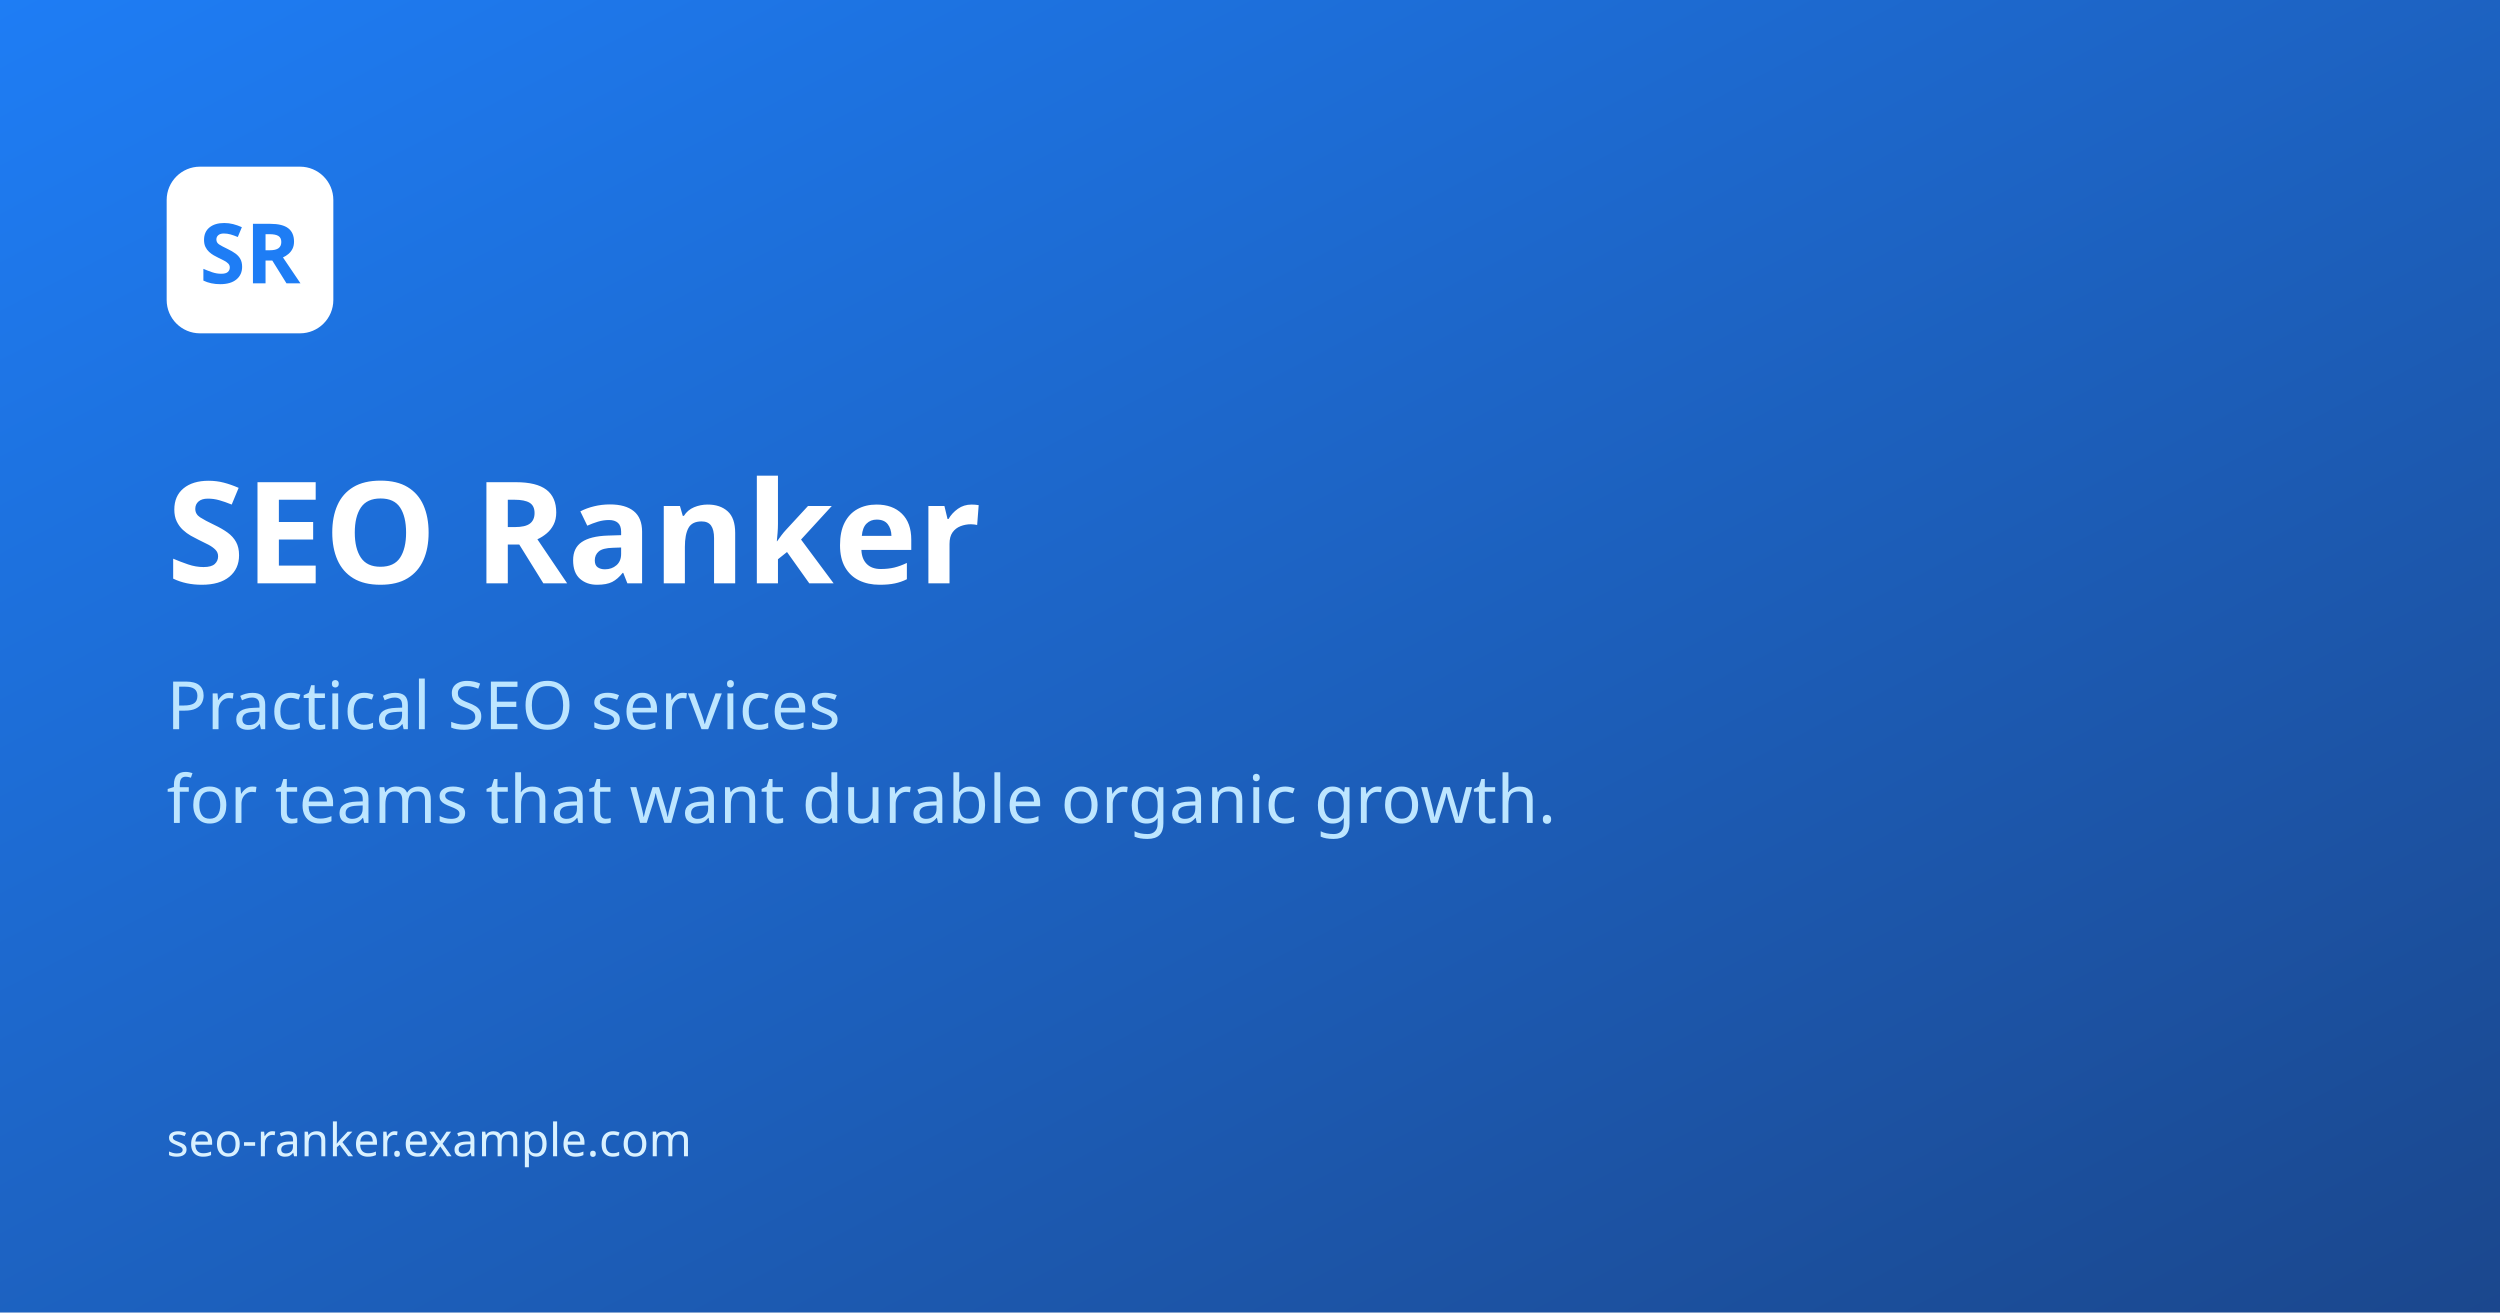
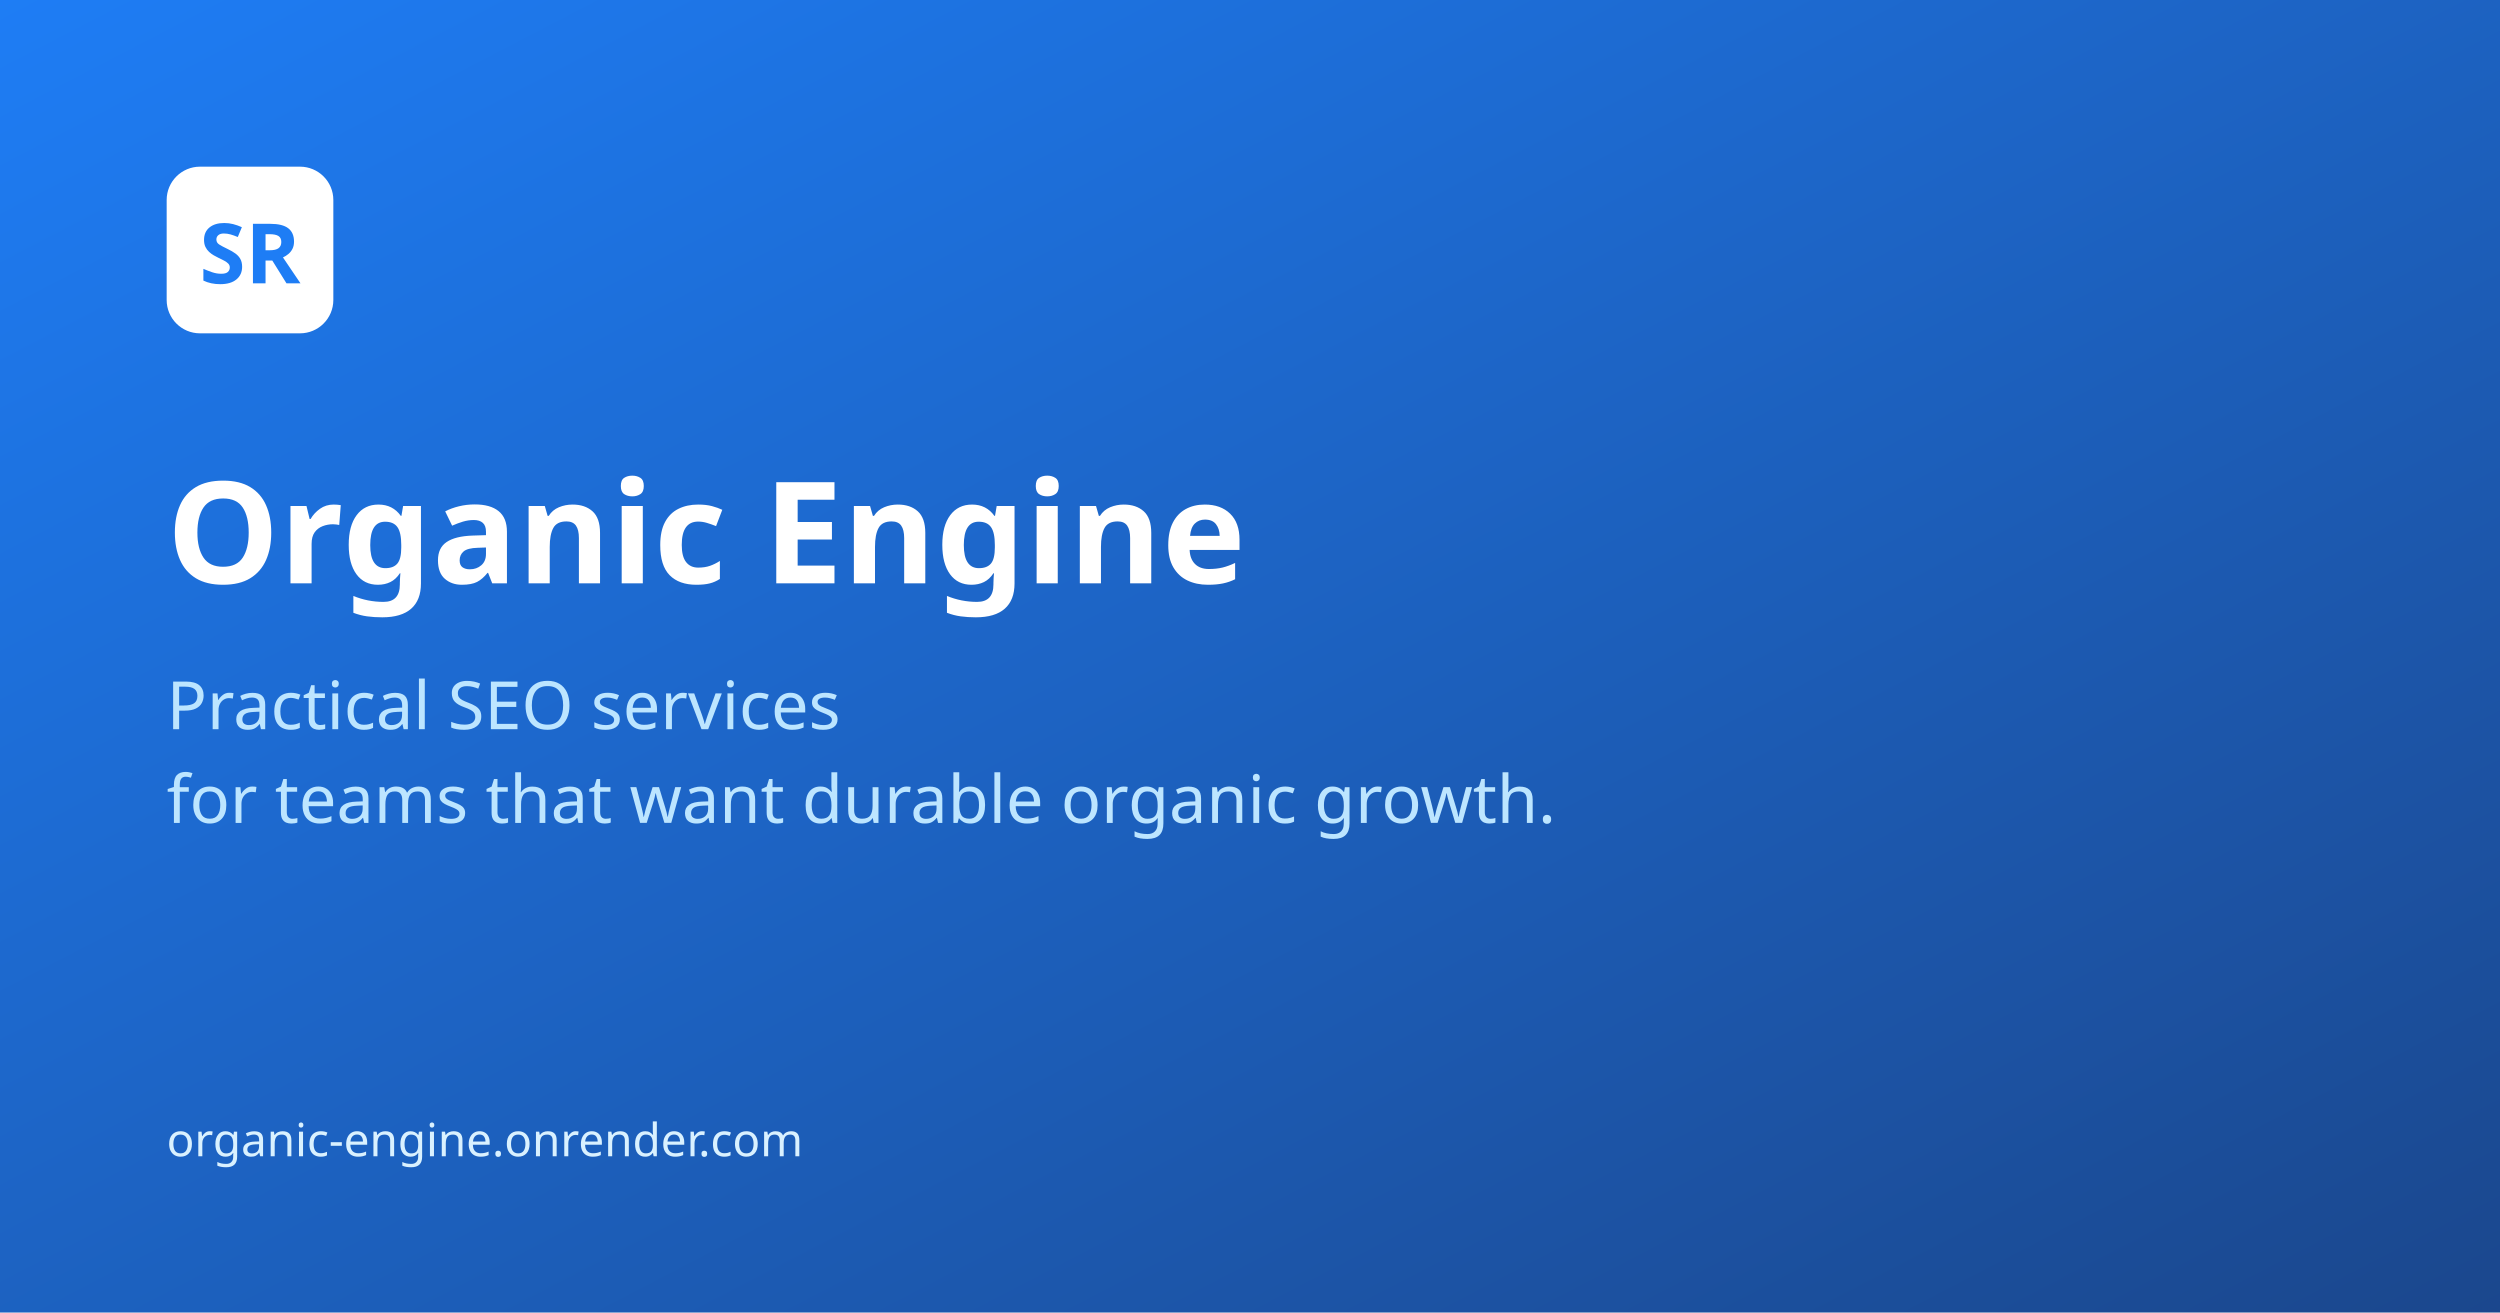
<svg xmlns="http://www.w3.org/2000/svg" viewBox="0 0 1200 630">
  <defs>
    <linearGradient id="g" x1="0" y1="0" x2="1" y2="1">
      <stop offset="0" stop-color="#1e7df5" />
      <stop offset="1" stop-color="#1b478d" />
    </linearGradient>
  </defs>
  <rect width="1200" height="630" fill="url(#g)" />
  <g transform="translate(80,80)">
    <rect width="80" height="80" rx="16" fill="#ffffff" />
    <text x="40" y="56" text-anchor="middle" font-family="ui-sans-serif, system-ui, sans-serif" font-size="40" font-weight="800" fill="#1e7df5">SR</text>
  </g>
-   <text x="80" y="280" font-family="ui-sans-serif, system-ui, sans-serif" font-size="68" font-weight="800" fill="#ffffff">SEO Ranker</text>
+   <text x="80" y="280" font-family="ui-sans-serif, system-ui, sans-serif" font-size="68" font-weight="800" fill="#ffffff">Organic Engine</text>
  <text x="80" y="350" font-family="ui-sans-serif, system-ui, sans-serif" font-size="32" font-weight="500" fill="#bce5ff">Practical SEO services</text>
  <text x="80" y="395" font-family="ui-sans-serif, system-ui, sans-serif" font-size="32" font-weight="500" fill="#bce5ff">for teams that want durable organic growth.</text>
-   <text x="80" y="555" font-family="ui-sans-serif, system-ui, sans-serif" font-size="22" font-weight="500" fill="#d9f1ff">seo-ranker.example.com</text>
+   <text x="80" y="555" font-family="ui-sans-serif, system-ui, sans-serif" font-size="22" font-weight="500" fill="#d9f1ff">organic-engine.onrender.com</text>
</svg>
